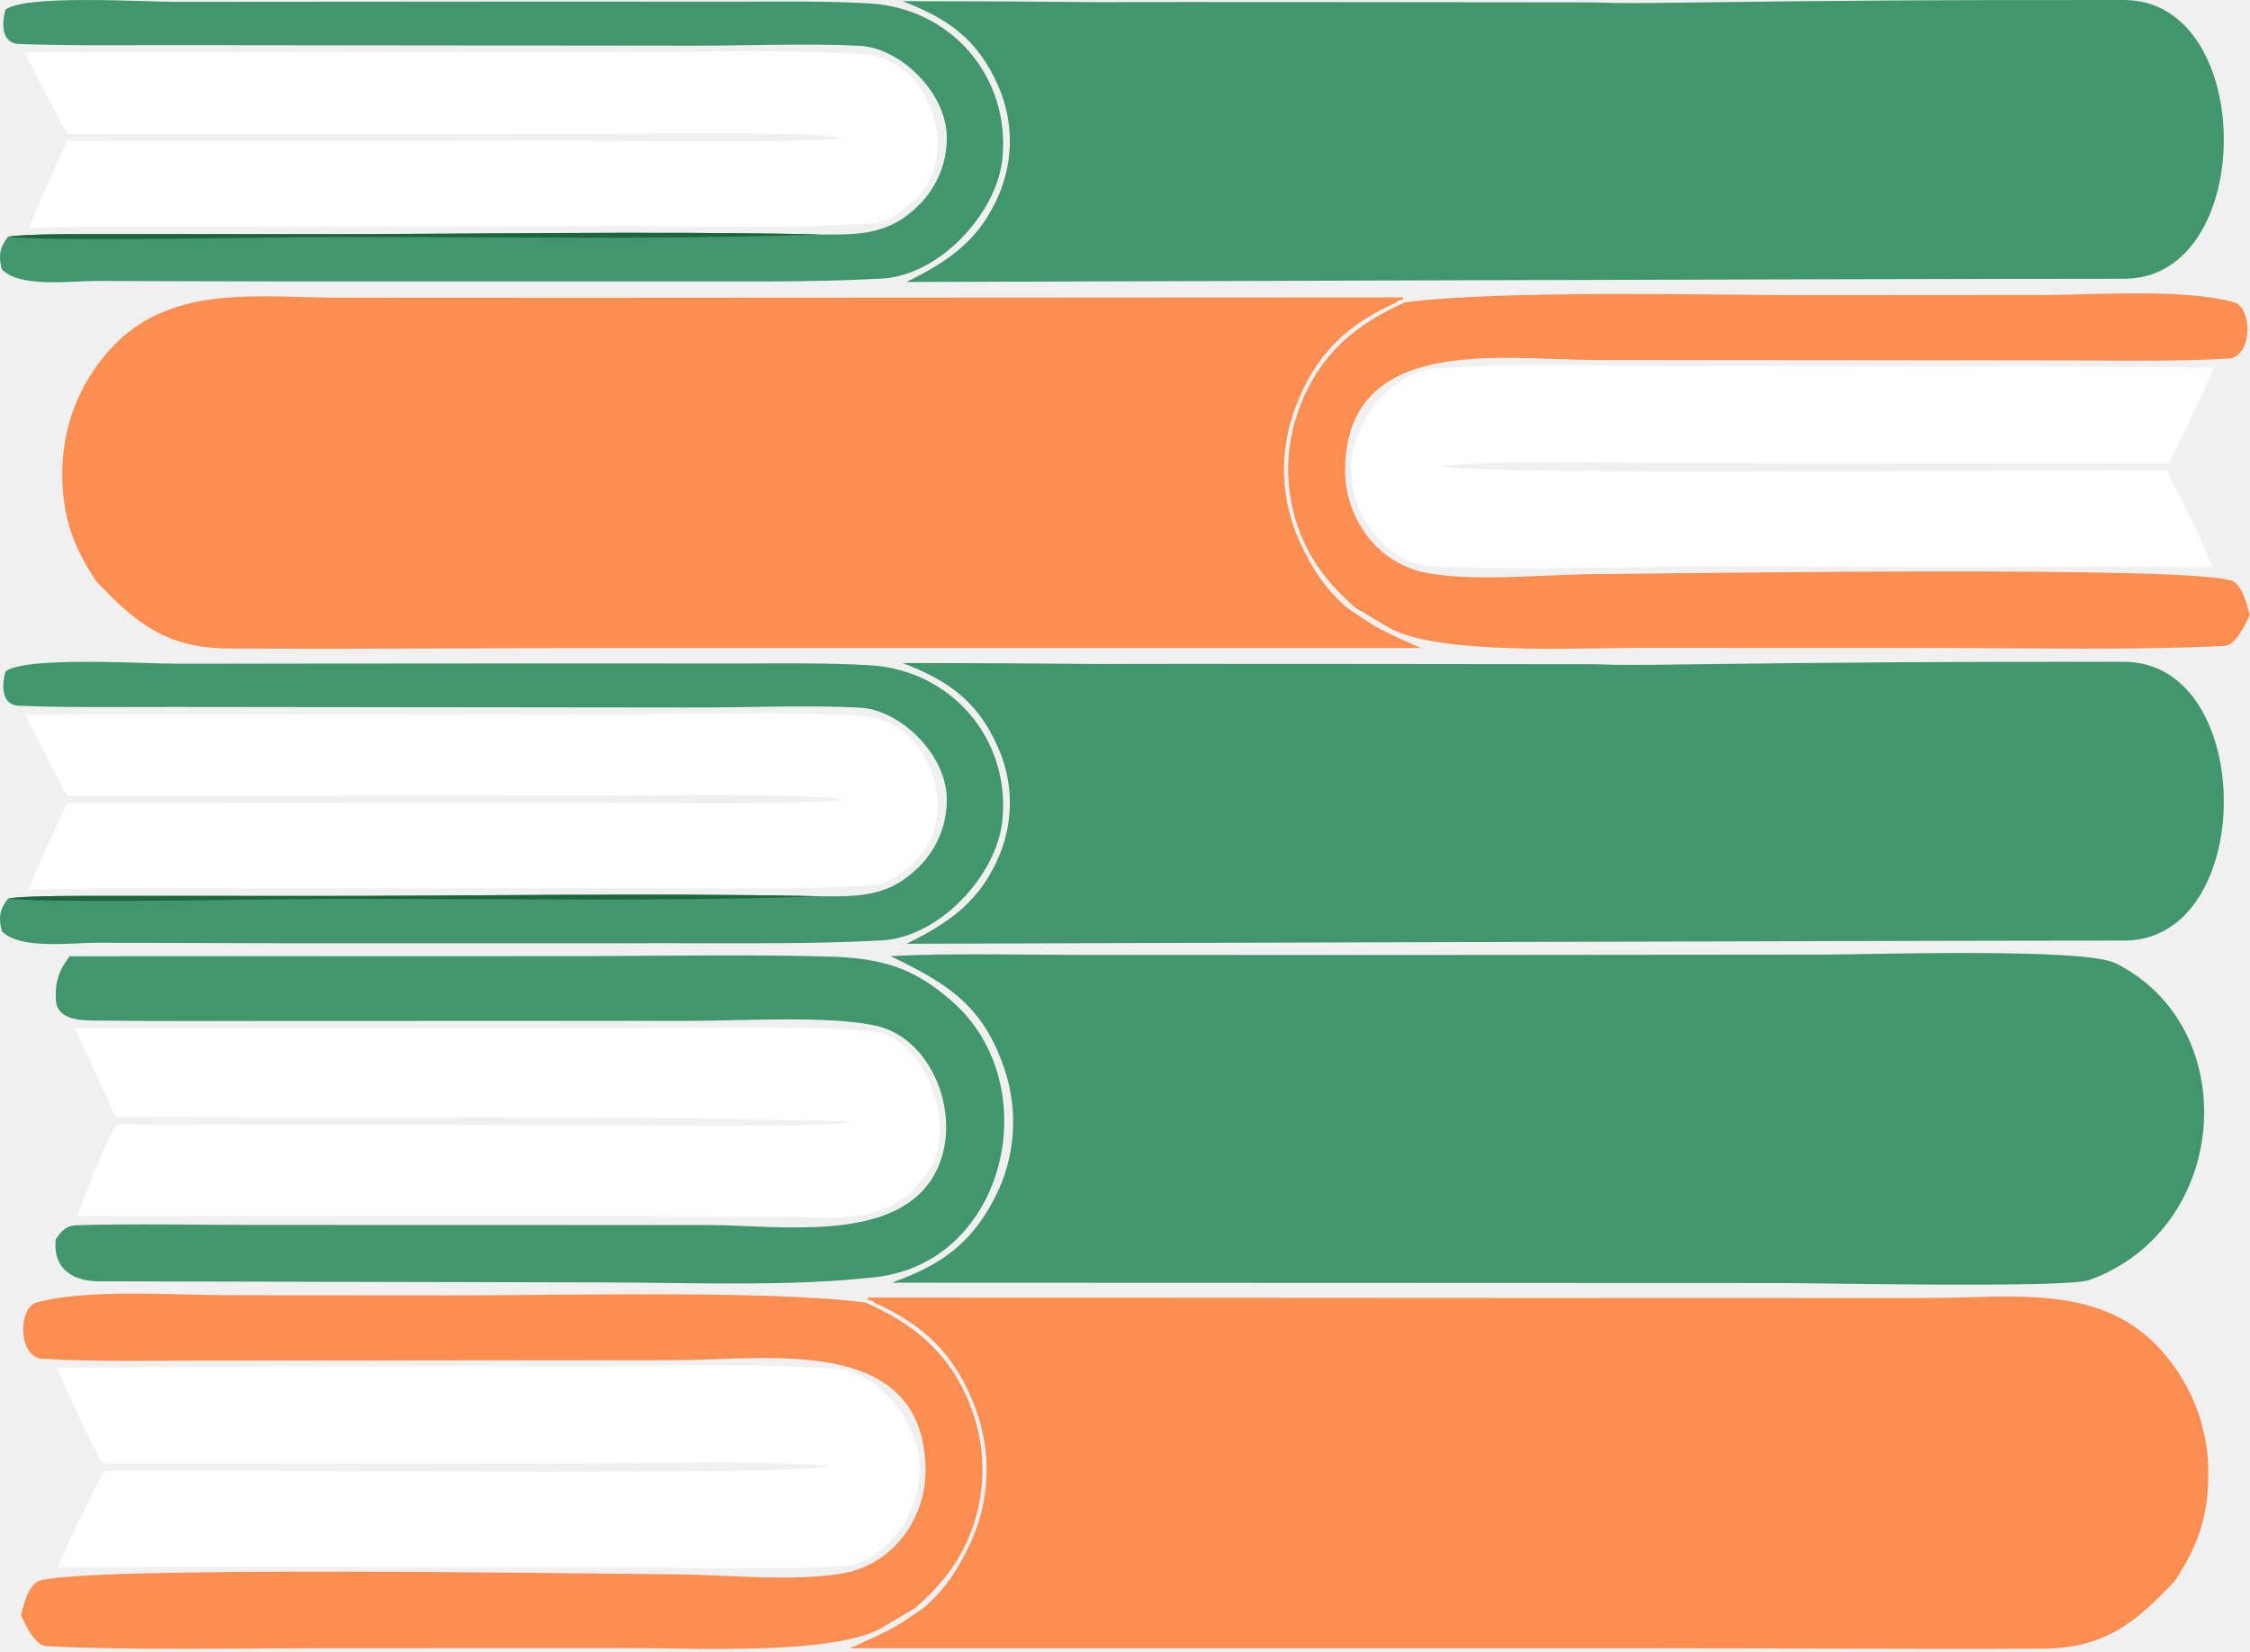
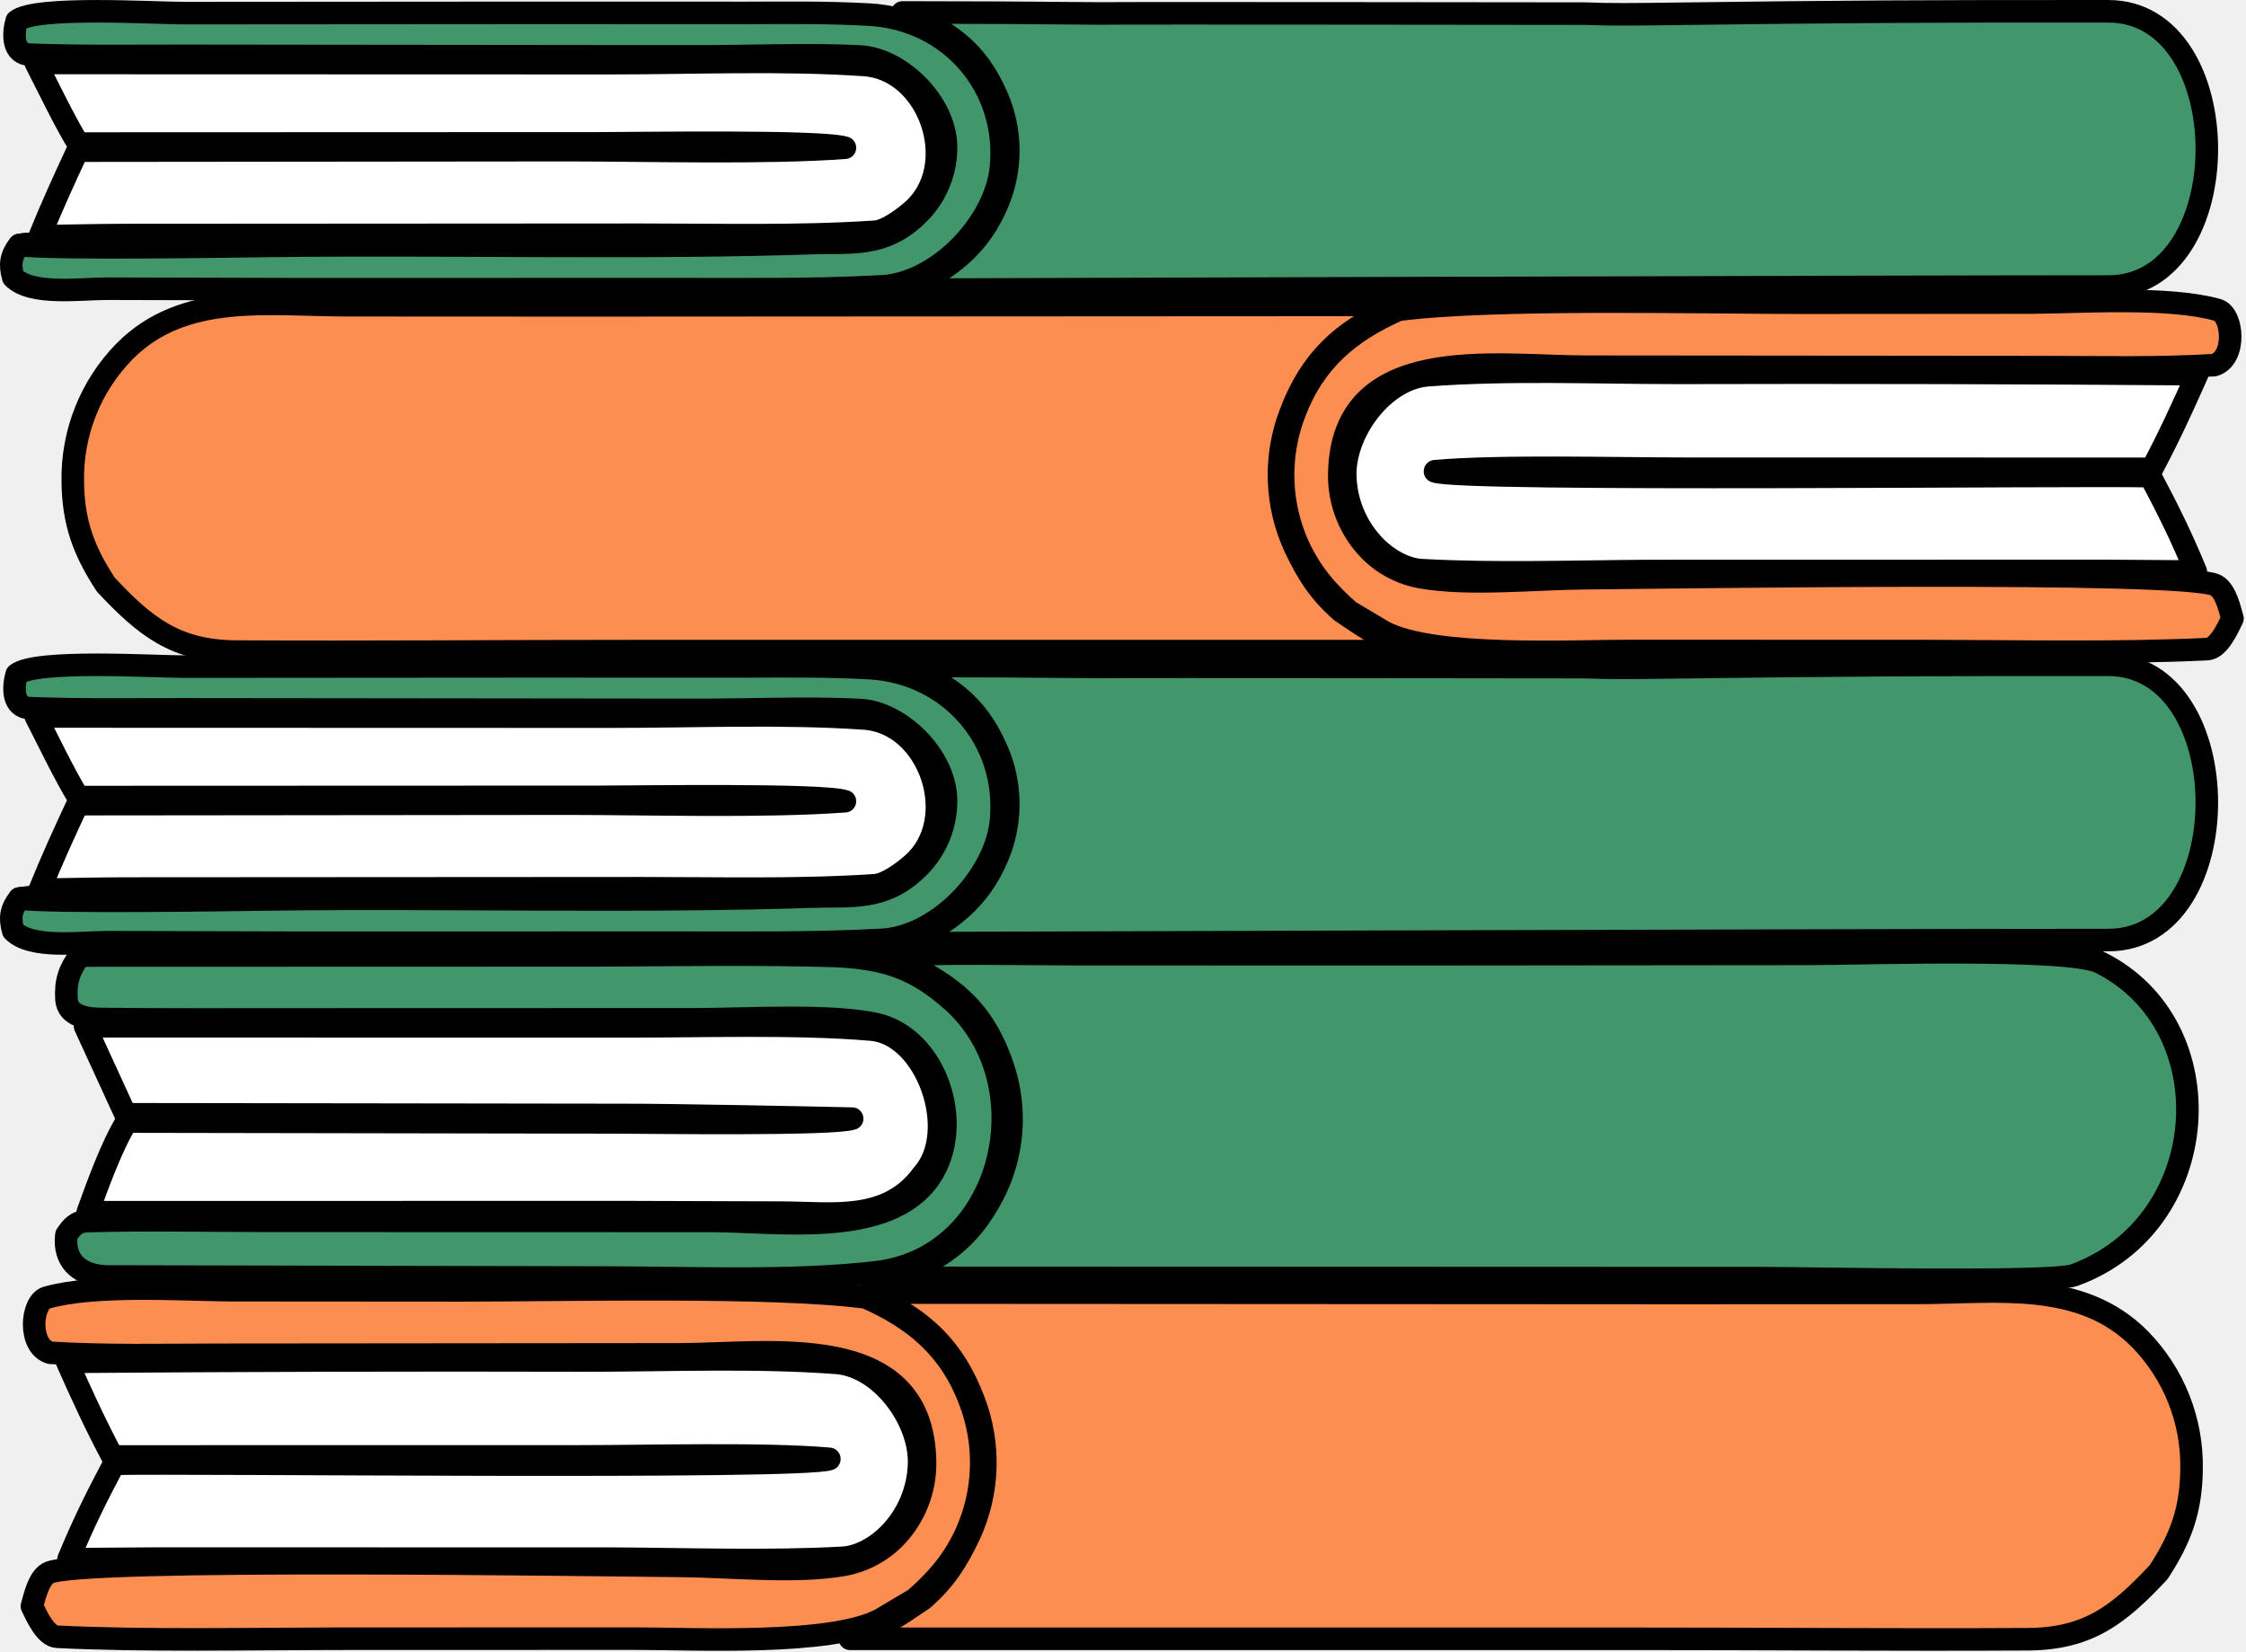
- <svg xmlns="http://www.w3.org/2000/svg" width="100%" height="100%" viewBox="0 0 542 398" version="1.1" xml:space="preserve" style="fill-rule:evenodd;clip-rule:evenodd;stroke-linejoin:round;stroke-miterlimit:2;">
-   <g transform="matrix(1,0,0,1,-200.1931,-536)">
-     <g transform="matrix(1,0,0,1,-29,22)">
+ <svg xmlns="http://www.w3.org/2000/svg" width="100%" height="100%" viewBox="0 0 548 403" version="1.1" xml:space="preserve" style="fill-rule:evenodd;clip-rule:evenodd;stroke-linejoin:round;stroke-miterlimit:2;">
+   <g transform="matrix(1,0,0,1,-43.39986,-563.2187)">
+     <g transform="matrix(1,0,0,1,-183.0433,51.96872)">
      <g>
-         <path d="M439.702,827.847C439.765,827.132 437.664,827.562 438.27,826.649L636.207,826.761L694.176,826.733C713.362,826.736 734.093,823.343 748.587,838.043C756.86,846.51 761.389,857.945 761.16,869.782C761.045,879.825 758.481,886.674 753.112,894.894C743.542,905.119 736.074,911.159 721.236,911.242C688.966,911.423 656.691,911.122 624.416,911.134L433.81,911.134C436.477,910.03 442.357,907.373 444.855,905.93C446.565,904.942 451.696,901.419 451.696,901.419C457.043,896.711 459.898,892.272 462.995,885.734C467.768,875.396 468.138,863.563 464.02,852.947C459.231,840.314 451.649,833.125 439.702,827.847Z" style="fill:rgb(253,142,81);fill-rule:nonzero;" />
-         <path d="M234.222,903.183C234.938,900.692 235.821,896.467 238.215,895.094C245.12,891.132 374.299,893.236 391.914,893.338C404.233,893.41 420.32,895.172 432.091,893.123C436.775,892.315 441.102,890.102 444.499,886.777C449.517,881.777 452.279,874.946 452.147,867.863C451.575,835.271 414.041,841.756 391.764,841.732L279.896,841.831C266.257,841.845 252.254,842.181 238.725,841.349C233.198,839.769 233.999,828.965 237.88,827.871C249.755,824.523 270.717,825.996 282.884,826.075L339.474,826.117C364.831,826.11 414.621,824.844 437.702,827.847C449.649,833.125 458.231,840.314 463.02,852.947C467.138,863.563 466.768,875.396 461.995,885.734C458.898,892.272 455.043,896.711 449.696,901.419L441.347,906.387C429.316,912.868 395.733,911.085 381.149,911.097L308.306,911.12C287.901,911.141 261.187,911.689 240.37,910.639C237.624,910.501 235.405,905.677 234.222,903.183Z" style="fill:rgb(253,142,81);fill-rule:nonzero;" />
-         <path d="M242.821,843.554C285.168,843.223 327.516,843.115 369.863,843.231C389.817,843.222 410.642,842.318 430.513,843.804C441.199,844.603 450.554,857.157 450.696,867.646C450.72,874.469 448.013,881.018 443.179,885.832C440.239,888.728 436.137,891.144 432.054,891.374C414.289,892.378 394.394,891.678 376.574,891.585L265.328,891.56L243.166,891.714C246.775,882.983 249.847,876.814 254.28,868.435C272.108,867.995 422.161,869.76 428.795,867.281L428.791,867.23C413.223,865.829 384.246,866.632 367.632,866.628L253.862,866.645C249.638,858.697 246.48,851.799 242.821,843.554Z" style="fill:white;fill-rule:nonzero;" />
+         <path d="M439.702,827.847C439.765,827.132 437.664,827.562 438.27,826.649L636.207,826.761L694.176,826.733C713.362,826.736 734.093,823.343 748.587,838.043C756.86,846.51 761.389,857.945 761.16,869.782C761.045,879.825 758.481,886.674 753.112,894.894C743.542,905.119 736.074,911.159 721.236,911.242C688.966,911.423 656.691,911.122 624.416,911.134L433.81,911.134C436.477,910.03 442.357,907.373 444.855,905.93C446.565,904.942 451.696,901.419 451.696,901.419C457.043,896.711 459.898,892.272 462.995,885.734C467.768,875.396 468.138,863.563 464.02,852.947C459.231,840.314 451.649,833.125 439.702,827.847Z" style="fill:rgb(253,142,81);fill-rule:nonzero;stroke:black;stroke-width:5.5px;" />
+         <path d="M234.222,903.183C234.938,900.692 235.821,896.467 238.215,895.094C245.12,891.132 374.299,893.236 391.914,893.338C404.233,893.41 420.32,895.172 432.091,893.123C436.775,892.315 441.102,890.102 444.499,886.777C449.517,881.777 452.279,874.946 452.147,867.863C451.575,835.271 414.041,841.756 391.764,841.732L279.896,841.831C266.257,841.845 252.254,842.181 238.725,841.349C233.198,839.769 233.999,828.965 237.88,827.871C249.755,824.523 270.717,825.996 282.884,826.075L339.474,826.117C364.831,826.11 414.621,824.844 437.702,827.847C449.649,833.125 458.231,840.314 463.02,852.947C467.138,863.563 466.768,875.396 461.995,885.734C458.898,892.272 455.043,896.711 449.696,901.419L441.347,906.387C429.316,912.868 395.733,911.085 381.149,911.097L308.306,911.12C287.901,911.141 261.187,911.689 240.37,910.639C237.624,910.501 235.405,905.677 234.222,903.183Z" style="fill:rgb(253,142,81);fill-rule:nonzero;stroke:black;stroke-width:5.5px;" />
+         <path d="M242.821,843.554C285.168,843.223 327.516,843.115 369.863,843.231C389.817,843.222 410.642,842.318 430.513,843.804C441.199,844.603 450.554,857.157 450.696,867.646C450.72,874.469 448.013,881.018 443.179,885.832C440.239,888.728 436.137,891.144 432.054,891.374C414.289,892.378 394.394,891.678 376.574,891.585L265.328,891.56L243.166,891.714C246.775,882.983 249.847,876.814 254.28,868.435C272.108,867.995 422.161,869.76 428.795,867.281L428.791,867.23C413.223,865.829 384.246,866.632 367.632,866.628L253.862,866.645C249.638,858.697 246.48,851.799 242.821,843.554Z" style="fill:white;fill-rule:nonzero;stroke:black;stroke-width:5.5px;" />
      </g>
      <g transform="matrix(-1,0,0,1,1005.361,-241)">
-         <path d="M439.702,827.847C439.765,827.132 437.664,827.562 438.27,826.649L636.207,826.761L694.176,826.733C713.362,826.736 734.093,823.343 748.587,838.043C756.86,846.51 761.389,857.945 761.16,869.782C761.045,879.825 758.481,886.674 753.112,894.894C743.542,905.119 736.074,911.159 721.236,911.242C688.966,911.423 656.691,911.122 624.416,911.134L433.81,911.134C436.477,910.03 442.357,907.373 444.855,905.93C446.565,904.942 451.696,901.419 451.696,901.419C457.043,896.711 459.898,892.272 462.995,885.734C467.768,875.396 468.138,863.563 464.02,852.947C459.231,840.314 451.649,833.125 439.702,827.847Z" style="fill:rgb(253,142,81);fill-rule:nonzero;" />
-         <path d="M234.222,903.183C234.938,900.692 235.821,896.467 238.215,895.094C245.12,891.132 374.299,893.236 391.914,893.338C404.233,893.41 420.32,895.172 432.091,893.123C436.775,892.315 441.102,890.102 444.499,886.777C449.517,881.777 452.279,874.946 452.147,867.863C451.575,835.271 414.041,841.756 391.764,841.732L279.896,841.831C266.257,841.845 252.254,842.181 238.725,841.349C233.198,839.769 233.999,828.965 237.88,827.871C249.755,824.523 270.717,825.996 282.884,826.075L339.474,826.117C364.831,826.11 414.621,824.844 437.702,827.847C449.649,833.125 458.231,840.314 463.02,852.947C467.138,863.563 466.768,875.396 461.995,885.734C458.898,892.272 455.043,896.711 449.696,901.419L441.347,906.387C429.316,912.868 395.733,911.085 381.149,911.097L308.306,911.12C287.901,911.141 261.187,911.689 240.37,910.639C237.624,910.501 235.405,905.677 234.222,903.183Z" style="fill:rgb(253,142,81);fill-rule:nonzero;" />
-         <path d="M242.821,843.554C285.168,843.223 327.516,843.115 369.863,843.231C389.817,843.222 410.642,842.318 430.513,843.804C441.199,844.603 450.554,857.157 450.696,867.646C450.72,874.469 448.013,881.018 443.179,885.832C440.239,888.728 436.137,891.144 432.054,891.374C414.289,892.378 394.394,891.678 376.574,891.585L265.328,891.56L243.166,891.714C246.775,882.983 249.847,876.814 254.28,868.435C272.108,867.995 422.161,869.76 428.795,867.281L428.791,867.23C413.223,865.829 384.246,866.632 367.632,866.628L253.862,866.645C249.638,858.697 246.48,851.799 242.821,843.554Z" style="fill:white;fill-rule:nonzero;" />
+         <path d="M439.702,827.847C439.765,827.132 437.664,827.562 438.27,826.649L636.207,826.761L694.176,826.733C713.362,826.736 734.093,823.343 748.587,838.043C756.86,846.51 761.389,857.945 761.16,869.782C761.045,879.825 758.481,886.674 753.112,894.894C743.542,905.119 736.074,911.159 721.236,911.242C688.966,911.423 656.691,911.122 624.416,911.134L433.81,911.134C436.477,910.03 442.357,907.373 444.855,905.93C446.565,904.942 451.696,901.419 451.696,901.419C457.043,896.711 459.898,892.272 462.995,885.734C467.768,875.396 468.138,863.563 464.02,852.947C459.231,840.314 451.649,833.125 439.702,827.847Z" style="fill:rgb(253,142,81);fill-rule:nonzero;stroke:black;stroke-width:5.5px;" />
+         <path d="M234.222,903.183C234.938,900.692 235.821,896.467 238.215,895.094C245.12,891.132 374.299,893.236 391.914,893.338C404.233,893.41 420.32,895.172 432.091,893.123C436.775,892.315 441.102,890.102 444.499,886.777C449.517,881.777 452.279,874.946 452.147,867.863C451.575,835.271 414.041,841.756 391.764,841.732L279.896,841.831C266.257,841.845 252.254,842.181 238.725,841.349C233.198,839.769 233.999,828.965 237.88,827.871C249.755,824.523 270.717,825.996 282.884,826.075L339.474,826.117C364.831,826.11 414.621,824.844 437.702,827.847C449.649,833.125 458.231,840.314 463.02,852.947C467.138,863.563 466.768,875.396 461.995,885.734C458.898,892.272 455.043,896.711 449.696,901.419L441.347,906.387C429.316,912.868 395.733,911.085 381.149,911.097L308.306,911.12C287.901,911.141 261.187,911.689 240.37,910.639C237.624,910.501 235.405,905.677 234.222,903.183Z" style="fill:rgb(253,142,81);fill-rule:nonzero;stroke:black;stroke-width:5.5px;" />
+         <path d="M242.821,843.554C285.168,843.223 327.516,843.115 369.863,843.231C389.817,843.222 410.642,842.318 430.513,843.804C441.199,844.603 450.554,857.157 450.696,867.646C450.72,874.469 448.013,881.018 443.179,885.832C440.239,888.728 436.137,891.144 432.054,891.374C414.289,892.378 394.394,891.678 376.574,891.585L265.328,891.56L243.166,891.714C246.775,882.983 249.847,876.814 254.28,868.435C272.108,867.995 422.161,869.76 428.795,867.281L428.791,867.23C413.223,865.829 384.246,866.632 367.632,866.628L253.862,866.645C249.638,858.697 246.48,851.799 242.821,843.554Z" style="fill:white;fill-rule:nonzero;stroke:black;stroke-width:5.5px;" />
      </g>
      <g transform="matrix(1,0,0,1,0,-2.700575)">
-         <path d="M494.861,676.698C501.061,676.593 613.152,676.738 613.152,676.738C619.445,677.004 626.133,676.898 632.462,676.817C677.511,676.241 695.828,676.137 740.855,676.167C772.872,676.189 772.909,743.331 740.892,743.331C685.599,743.331 447.555,744.1 447.555,744.1C457.951,739.012 465.48,733.735 470.05,722.498C473.413,714.21 473.247,704.909 469.591,696.747C464.678,685.526 457.414,680.594 446.623,676.45C462.703,676.45 478.782,676.532 494.861,676.698Z" style="fill:rgb(65,150,107);fill-rule:nonzero;" />
-         <path d="M235.181,688.783L375.338,688.826C395.765,688.832 417.22,687.887 437.311,689.265C453.353,690.365 461.33,713.936 449.104,724.739C446.938,726.653 442.786,729.774 439.899,729.966C421.022,731.219 401.772,730.679 382.816,730.69L256.604,730.767C249.833,730.787 242.925,730.962 236.141,731.059C239.078,723.809 242.066,717.269 245.374,710.175L365.167,710.054C385.224,710.073 413.076,710.887 432.597,709.463C427.125,707.674 382.066,708.39 372.466,708.394L245.518,708.44C242.265,703.157 238.091,694.462 235.181,688.783Z" style="fill:white;fill-rule:nonzero;" />
-         <path d="M426.791,732.657C436.156,732.697 443.344,732.877 450.665,725.45C454.982,721.102 457.363,715.195 457.268,709.068C457.053,698.277 445.966,687.705 436.312,687.2C423.669,686.538 407.892,687.223 395.101,687.172L271.336,687.037C258.962,687.026 246.133,687.228 233.754,686.755C229.47,686.592 229.579,681.727 230.512,678.495C235.216,674.786 263.995,676.624 271.476,676.614L353.225,676.554L408.208,676.565C418.4,676.546 427.993,676.395 438.58,676.981C458.232,678.069 472.564,694.562 470.675,714.241C469.371,727.821 454.964,743.149 440.704,743.328C424.141,744.214 407.552,743.941 390.993,743.971L298.995,743.983L252.729,743.86C246.025,743.843 234.092,745.578 229.658,741.081C228.77,737.982 229.094,735.729 231.153,733.2C235.476,732.465 249.509,732.576 254.445,732.556L299.659,732.573C341.513,732.665 385.161,731.758 426.791,732.657Z" style="fill:rgb(65,150,107);fill-rule:nonzero;" />
-         <path d="M231.153,733.2C235.476,732.465 249.509,732.576 254.445,732.556L299.659,732.573C341.513,732.665 385.161,731.758 426.791,732.657C383.1,734.206 336.422,732.859 292.469,733.415C282.759,733.538 239.124,734.256 231.153,733.2Z" style="fill:rgb(29,101,61);fill-rule:nonzero;" />
+         <path d="M494.861,676.698C501.061,676.593 613.152,676.738 613.152,676.738C619.445,677.004 626.133,676.898 632.462,676.817C677.511,676.241 695.828,676.137 740.855,676.167C772.872,676.189 772.909,743.331 740.892,743.331C685.599,743.331 447.555,744.1 447.555,744.1C457.951,739.012 465.48,733.735 470.05,722.498C473.413,714.21 473.247,704.909 469.591,696.747C464.678,685.526 457.414,680.594 446.623,676.45C462.703,676.45 478.782,676.532 494.861,676.698Z" style="fill:rgb(65,150,107);fill-rule:nonzero;stroke:black;stroke-width:5.5px;" />
+         <path d="M235.181,688.783L375.338,688.826C395.765,688.832 417.22,687.887 437.311,689.265C453.353,690.365 461.33,713.936 449.104,724.739C446.938,726.653 442.786,729.774 439.899,729.966C421.022,731.219 401.772,730.679 382.816,730.69L256.604,730.767C249.833,730.787 242.925,730.962 236.141,731.059C239.078,723.809 242.066,717.269 245.374,710.175L365.167,710.054C385.224,710.073 413.076,710.887 432.597,709.463C427.125,707.674 382.066,708.39 372.466,708.394L245.518,708.44C242.265,703.157 238.091,694.462 235.181,688.783Z" style="fill:white;fill-rule:nonzero;stroke:black;stroke-width:5.5px;" />
+         <path d="M426.791,732.657C436.156,732.697 443.344,732.877 450.665,725.45C454.982,721.102 457.363,715.195 457.268,709.068C457.053,698.277 445.966,687.705 436.312,687.2C423.669,686.538 407.892,687.223 395.101,687.172L271.336,687.037C258.962,687.026 246.133,687.228 233.754,686.755C229.47,686.592 229.579,681.727 230.512,678.495C235.216,674.786 263.995,676.624 271.476,676.614L353.225,676.554L408.208,676.565C418.4,676.546 427.993,676.395 438.58,676.981C458.232,678.069 472.564,694.562 470.675,714.241C469.371,727.821 454.964,743.149 440.704,743.328C424.141,744.214 407.552,743.941 390.993,743.971L298.995,743.983L252.729,743.86C246.025,743.843 234.092,745.578 229.658,741.081C228.77,737.982 229.094,735.729 231.153,733.2C235.476,732.465 249.509,732.576 254.445,732.556L299.659,732.573C341.513,732.665 385.161,731.758 426.791,732.657Z" style="fill:rgb(65,150,107);fill-rule:nonzero;stroke:black;stroke-width:5.5px;" />
+         <path d="M231.153,733.2C235.476,732.465 249.509,732.576 254.445,732.556L299.659,732.573C341.513,732.665 385.161,731.758 426.791,732.657C383.1,734.206 336.422,732.859 292.469,733.415C282.759,733.538 239.124,734.256 231.153,733.2Z" style="fill:rgb(29,101,61);fill-rule:nonzero;stroke:black;stroke-width:5.5px;" />
      </g>
      <g transform="matrix(1,0,0,1,0,-162.1626)">
-         <path d="M494.861,676.698C501.061,676.593 613.152,676.738 613.152,676.738C619.445,677.004 626.133,676.898 632.462,676.817C677.511,676.241 695.828,676.137 740.855,676.167C772.872,676.189 772.909,743.331 740.892,743.331C685.599,743.331 447.555,744.1 447.555,744.1C457.951,739.012 465.48,733.735 470.05,722.498C473.413,714.21 473.247,704.909 469.591,696.747C464.678,685.526 457.414,680.594 446.623,676.45C462.703,676.45 478.782,676.532 494.861,676.698Z" style="fill:rgb(65,150,107);fill-rule:nonzero;" />
-         <path d="M235.181,688.783L375.338,688.826C395.765,688.832 417.22,687.887 437.311,689.265C453.353,690.365 461.33,713.936 449.104,724.739C446.938,726.653 442.786,729.774 439.899,729.966C421.022,731.219 401.772,730.679 382.816,730.69L256.604,730.767C249.833,730.787 242.925,730.962 236.141,731.059C239.078,723.809 242.066,717.269 245.374,710.175L365.167,710.054C385.224,710.073 413.076,710.887 432.597,709.463C427.125,707.674 382.066,708.39 372.466,708.394L245.518,708.44C242.265,703.157 238.091,694.462 235.181,688.783Z" style="fill:white;fill-rule:nonzero;" />
-         <path d="M426.791,732.657C436.156,732.697 443.344,732.877 450.665,725.45C454.982,721.102 457.363,715.195 457.268,709.068C457.053,698.277 445.966,687.705 436.312,687.2C423.669,686.538 407.892,687.223 395.101,687.172L271.336,687.037C258.962,687.026 246.133,687.228 233.754,686.755C229.47,686.592 229.579,681.727 230.512,678.495C235.216,674.786 263.995,676.624 271.476,676.614L353.225,676.554L408.208,676.565C418.4,676.546 427.993,676.395 438.58,676.981C458.232,678.069 472.564,694.562 470.675,714.241C469.371,727.821 454.964,743.149 440.704,743.328C424.141,744.214 407.552,743.941 390.993,743.971L298.995,743.983L252.729,743.86C246.025,743.843 234.092,745.578 229.658,741.081C228.77,737.982 229.094,735.729 231.153,733.2C235.476,732.465 249.509,732.576 254.445,732.556L299.659,732.573C341.513,732.665 385.161,731.758 426.791,732.657Z" style="fill:rgb(65,150,107);fill-rule:nonzero;" />
-         <path d="M231.153,733.2C235.476,732.465 249.509,732.576 254.445,732.556L299.659,732.573C341.513,732.665 385.161,731.758 426.791,732.657C383.1,734.206 336.422,732.859 292.469,733.415C282.759,733.538 239.124,734.256 231.153,733.2Z" style="fill:rgb(29,101,61);fill-rule:nonzero;" />
+         <path d="M494.861,676.698C501.061,676.593 613.152,676.738 613.152,676.738C619.445,677.004 626.133,676.898 632.462,676.817C677.511,676.241 695.828,676.137 740.855,676.167C772.872,676.189 772.909,743.331 740.892,743.331C685.599,743.331 447.555,744.1 447.555,744.1C457.951,739.012 465.48,733.735 470.05,722.498C473.413,714.21 473.247,704.909 469.591,696.747C464.678,685.526 457.414,680.594 446.623,676.45C462.703,676.45 478.782,676.532 494.861,676.698Z" style="fill:rgb(65,150,107);fill-rule:nonzero;stroke:black;stroke-width:5.5px;" />
+         <path d="M235.181,688.783L375.338,688.826C395.765,688.832 417.22,687.887 437.311,689.265C453.353,690.365 461.33,713.936 449.104,724.739C446.938,726.653 442.786,729.774 439.899,729.966C421.022,731.219 401.772,730.679 382.816,730.69L256.604,730.767C249.833,730.787 242.925,730.962 236.141,731.059C239.078,723.809 242.066,717.269 245.374,710.175L365.167,710.054C385.224,710.073 413.076,710.887 432.597,709.463C427.125,707.674 382.066,708.39 372.466,708.394L245.518,708.44C242.265,703.157 238.091,694.462 235.181,688.783Z" style="fill:white;fill-rule:nonzero;stroke:black;stroke-width:5.5px;" />
+         <path d="M426.791,732.657C436.156,732.697 443.344,732.877 450.665,725.45C454.982,721.102 457.363,715.195 457.268,709.068C457.053,698.277 445.966,687.705 436.312,687.2C423.669,686.538 407.892,687.223 395.101,687.172L271.336,687.037C258.962,687.026 246.133,687.228 233.754,686.755C229.47,686.592 229.579,681.727 230.512,678.495C235.216,674.786 263.995,676.624 271.476,676.614L353.225,676.554L408.208,676.565C418.4,676.546 427.993,676.395 438.58,676.981C458.232,678.069 472.564,694.562 470.675,714.241C469.371,727.821 454.964,743.149 440.704,743.328C424.141,744.214 407.552,743.941 390.993,743.971L298.995,743.983L252.729,743.86C246.025,743.843 234.092,745.578 229.658,741.081C228.77,737.982 229.094,735.729 231.153,733.2C235.476,732.465 249.509,732.576 254.445,732.556L299.659,732.573C341.513,732.665 385.161,731.758 426.791,732.657Z" style="fill:rgb(65,150,107);fill-rule:nonzero;stroke:black;stroke-width:5.5px;" />
+         <path d="M231.153,733.2C235.476,732.465 249.509,732.576 254.445,732.556L299.659,732.573C341.513,732.665 385.161,731.758 426.791,732.657C383.1,734.206 336.422,732.859 292.469,733.415C282.759,733.538 239.124,734.256 231.153,733.2Z" style="fill:rgb(29,101,61);fill-rule:nonzero;stroke:black;stroke-width:5.5px;" />
      </g>
      <g transform="matrix(1,0,0,1,0,-1.725481)">
-         <path d="M443.692,746.094C457.467,745.342 475.293,745.806 489.411,745.807L570.731,745.825L668.368,745.734C680.274,745.704 731.239,744.062 738.77,747.799C769.832,763.212 766.481,811.911 732.425,824.161C726.668,826.118 667.987,824.869 656.762,824.864L444.001,824.785C455.46,820.683 462.962,815.732 468.817,804.357C473.805,794.686 474.627,783.397 471.091,773.105C465.835,757.654 457.121,752.605 443.692,746.094Z" style="fill:rgb(65,150,107);fill-rule:nonzero;" />
-         <path d="M247.196,763.399L378.886,763.422C397.376,763.454 420.734,762.637 439.05,764.204C452.569,765.361 460.934,789.146 451.588,799.548C443.033,811.348 429.482,808.908 417.145,808.872L378.733,808.751L247.853,808.772C250.269,802.125 253.63,792.717 257.351,786.653L377.197,786.858C385.724,786.873 429.642,787.498 434.362,785.933C424.814,785.717 389.954,784.999 378.116,785.036L257.048,784.871L247.196,763.399Z" style="fill:white;fill-rule:nonzero;" />
-         <path d="M245.952,746.137L371.643,746.098C391.212,746.036 410.915,745.658 430.444,746.253C442.363,746.844 449.673,749.157 458.673,757.118C481.402,777.224 471.643,819.814 440.223,823.427C419.687,825.787 396.261,824.76 374.8,824.716L252.381,824.453L251.432,824.382C245.554,823.883 241.91,820.389 242.636,814.322C243.911,812.461 245.001,811.018 247.723,810.939C261.38,810.539 276.933,810.858 290.535,810.865L399.69,810.893C416.161,810.887 443.228,815.25 453.392,800.195C461.993,787.457 454.907,766.081 440.11,762.85C428.897,760.401 408.273,761.674 396.213,761.695L299.201,761.722C283.178,761.714 267.14,761.809 251.121,761.616C247.79,761.576 242.893,761.04 242.651,756.745C242.405,752.37 243.354,749.594 245.952,746.137Z" style="fill:rgb(65,150,107);fill-rule:nonzero;" />
+         <path d="M443.692,746.094C457.467,745.342 475.293,745.806 489.411,745.807L570.731,745.825L668.368,745.734C680.274,745.704 731.239,744.062 738.77,747.799C769.832,763.212 766.481,811.911 732.425,824.161C726.668,826.118 667.987,824.869 656.762,824.864L444.001,824.785C455.46,820.683 462.962,815.732 468.817,804.357C473.805,794.686 474.627,783.397 471.091,773.105C465.835,757.654 457.121,752.605 443.692,746.094Z" style="fill:rgb(65,150,107);fill-rule:nonzero;stroke:black;stroke-width:5.5px;" />
+         <path d="M247.196,763.399L378.886,763.422C397.376,763.454 420.734,762.637 439.05,764.204C452.569,765.361 460.934,789.146 451.588,799.548C443.033,811.348 429.482,808.908 417.145,808.872L378.733,808.751L247.853,808.772C250.269,802.125 253.63,792.717 257.351,786.653L377.197,786.858C385.724,786.873 429.642,787.498 434.362,785.933C424.814,785.717 389.954,784.999 378.116,785.036L257.048,784.871L247.196,763.399Z" style="fill:white;fill-rule:nonzero;stroke:black;stroke-width:5.5px;" />
+         <path d="M245.952,746.137L371.643,746.098C391.212,746.036 410.915,745.658 430.444,746.253C442.363,746.844 449.673,749.157 458.673,757.118C481.402,777.224 471.643,819.814 440.223,823.427C419.687,825.787 396.261,824.76 374.8,824.716L252.381,824.453L251.432,824.382C245.554,823.883 241.91,820.389 242.636,814.322C243.911,812.461 245.001,811.018 247.723,810.939C261.38,810.539 276.933,810.858 290.535,810.865L399.69,810.893C416.161,810.887 443.228,815.25 453.392,800.195C461.993,787.457 454.907,766.081 440.11,762.85C428.897,760.401 408.273,761.674 396.213,761.695L299.201,761.722C283.178,761.714 267.14,761.809 251.121,761.616C247.79,761.576 242.893,761.04 242.651,756.745C242.405,752.37 243.354,749.594 245.952,746.137Z" style="fill:rgb(65,150,107);fill-rule:nonzero;stroke:black;stroke-width:5.5px;" />
      </g>
    </g>
  </g>
</svg>
